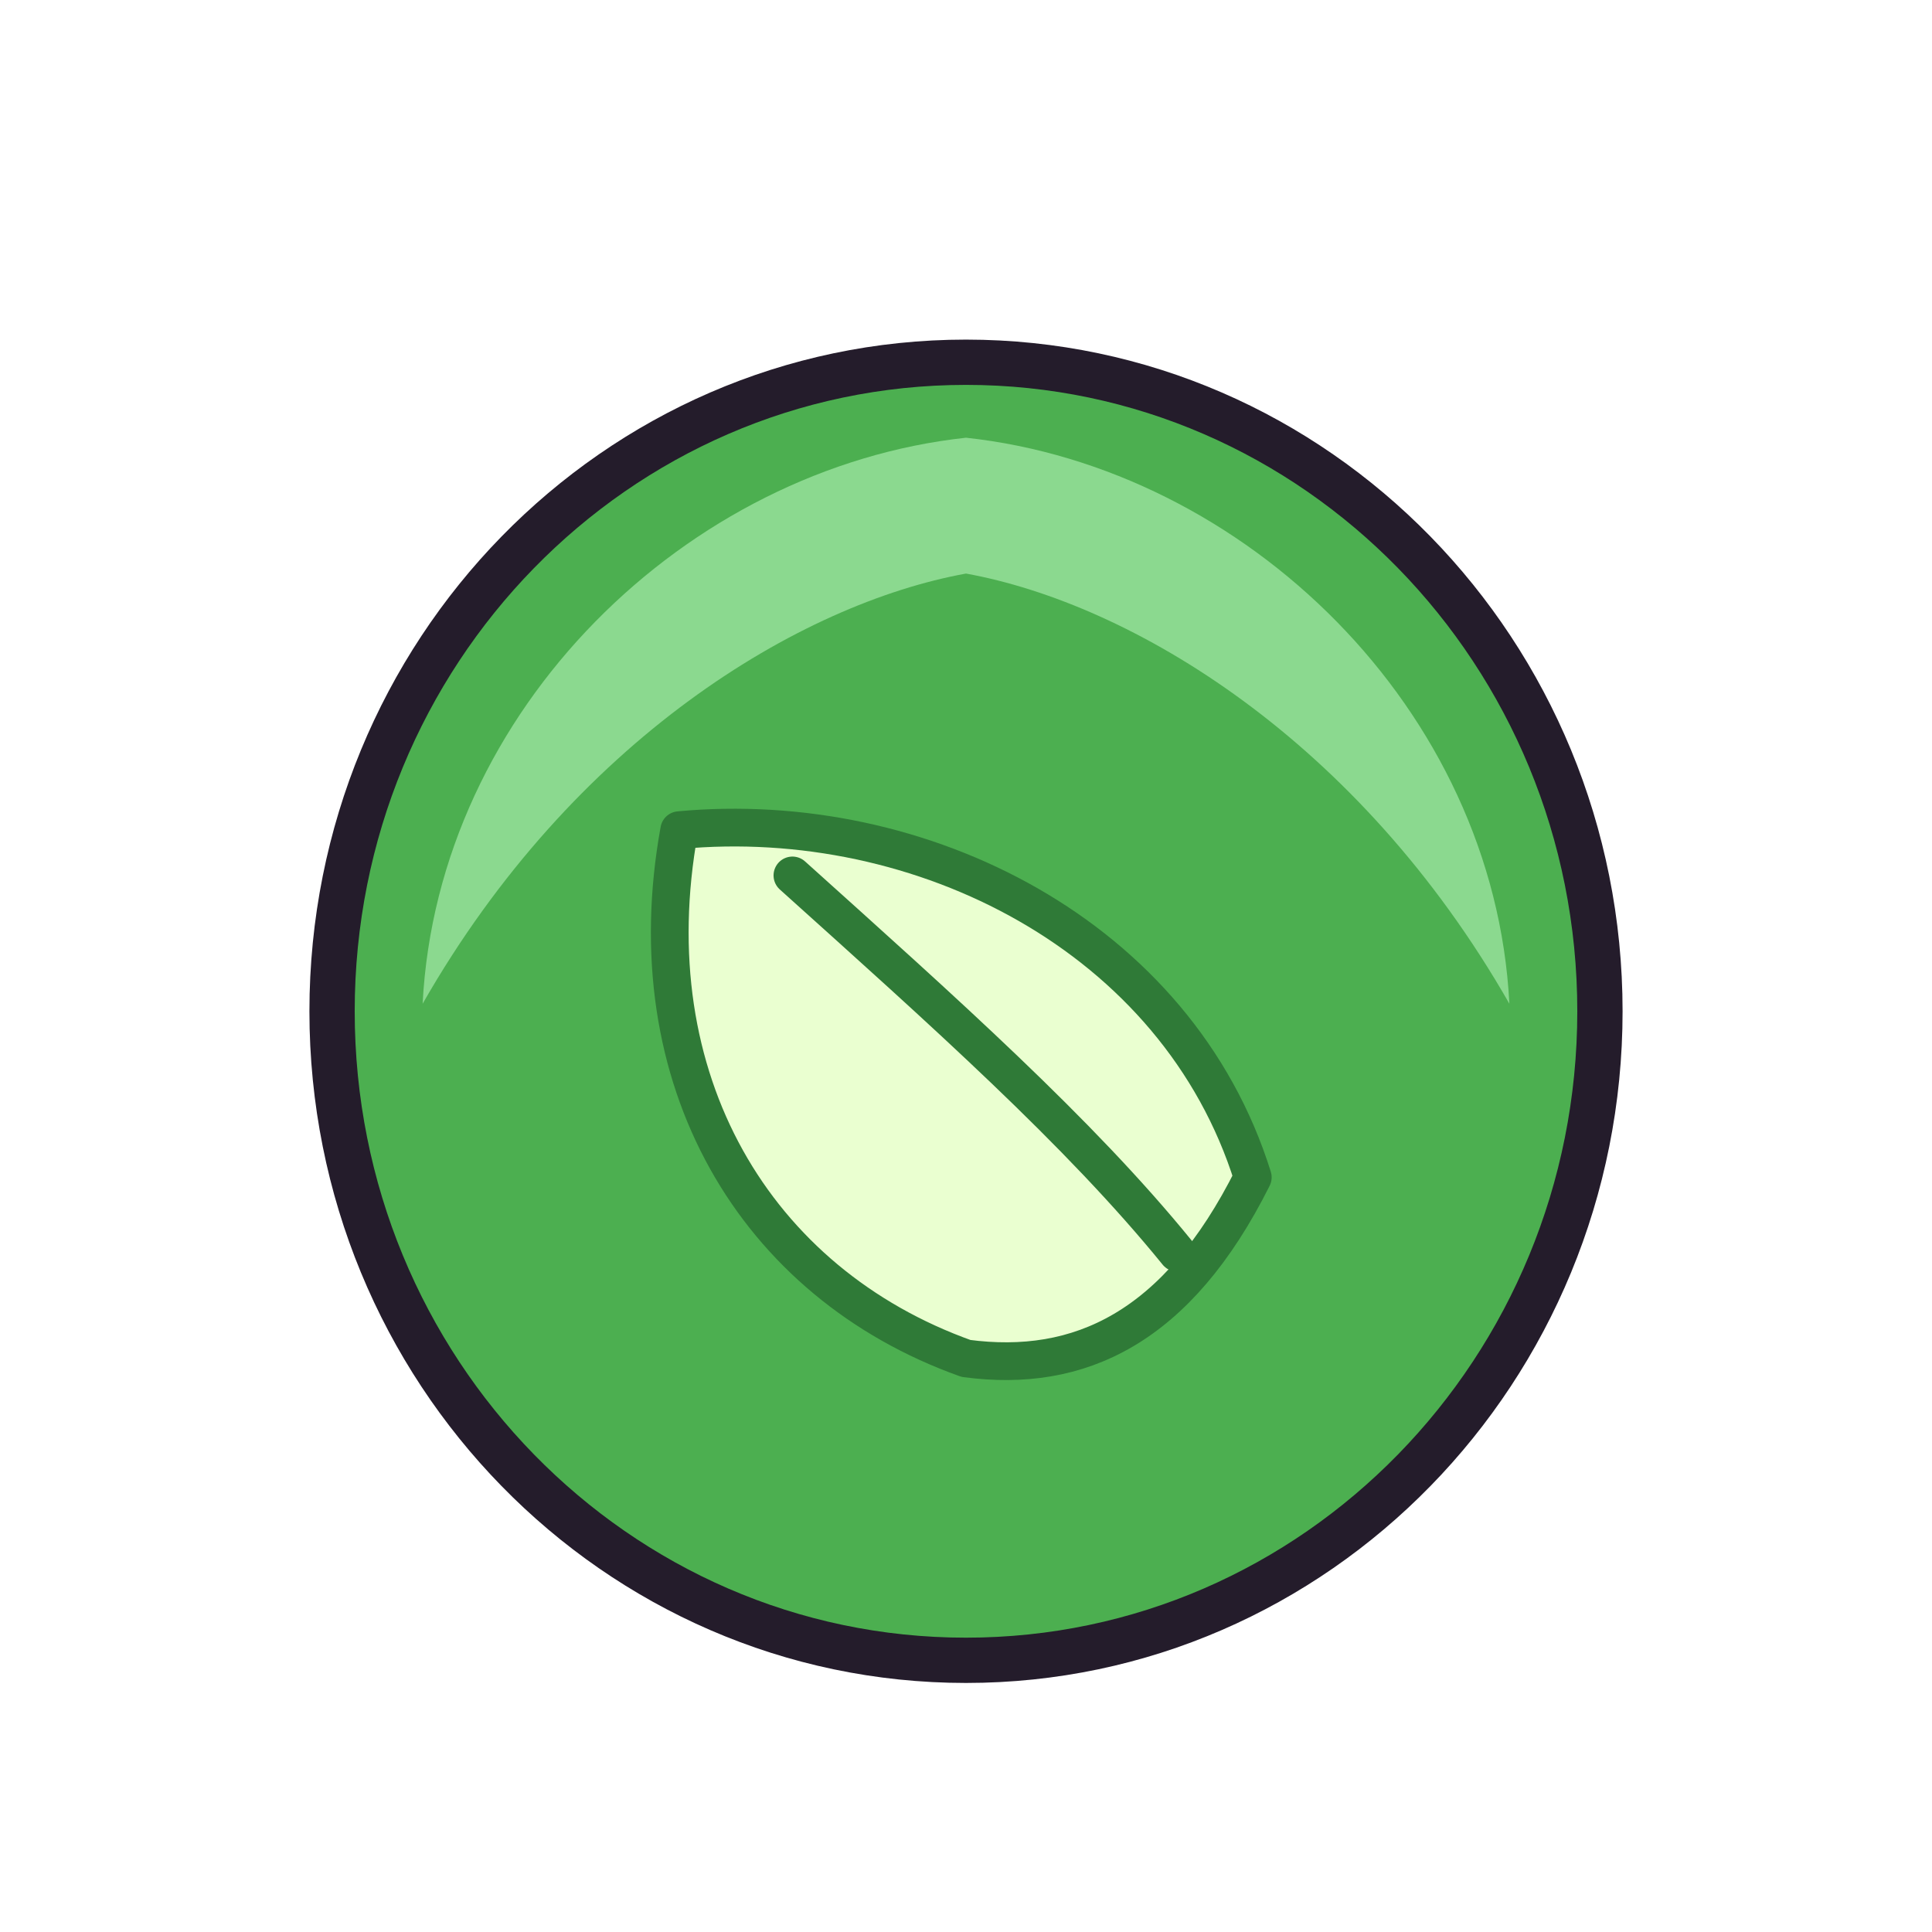
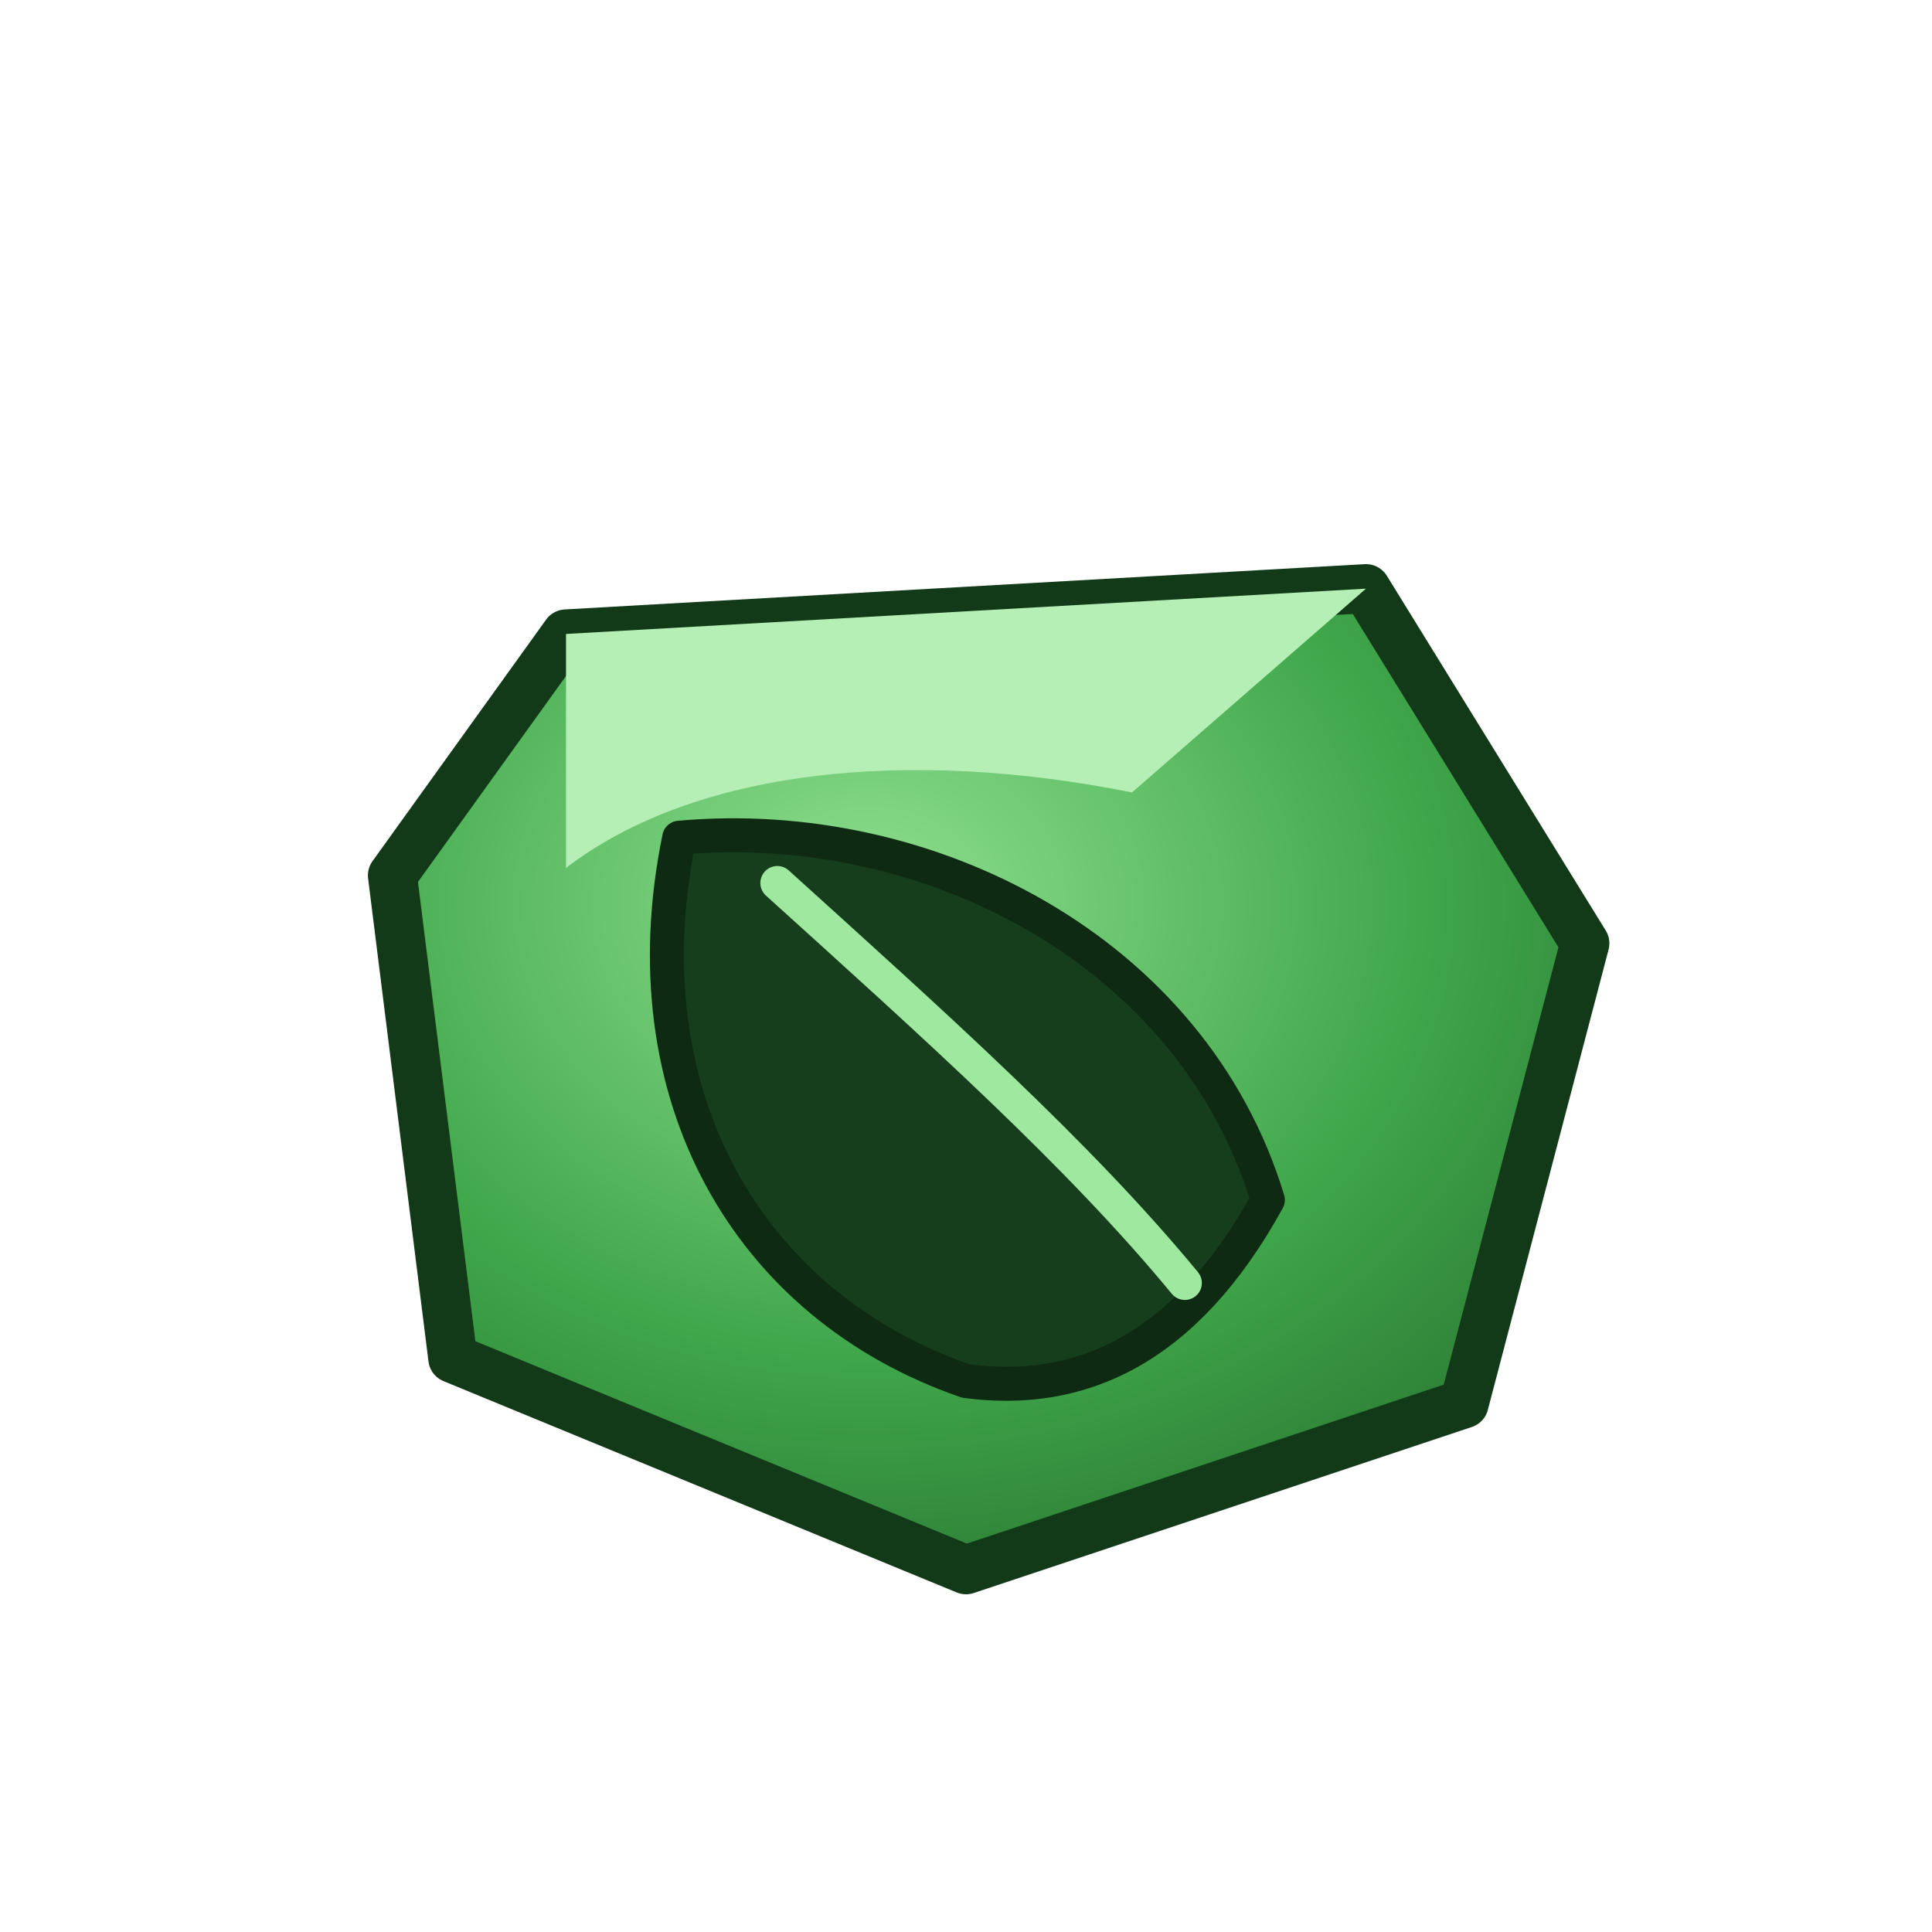
<svg xmlns="http://www.w3.org/2000/svg" viewBox="0 0 512 512">
-   <g stroke="#241c2b" stroke-width="12" stroke-linejoin="round" stroke-linecap="round">
-     <ellipse cx="256" cy="268" rx="168" ry="172" fill="#4caf50" />
-     <path d="M256 116 C 330 124 396 188 400 266 C 360 196 300 160 256 152 C 212 160 152 196 112 266 C 116 188 182 124 256 116 Z" fill="#8bd98f" stroke="none" />
-     <path d="M256 360 C 200 340 168 286 180 220 C 244 214 312 248 332 312 C 312 352 286 364 256 360 Z" fill="#eaffd0" stroke="#2f7a37" stroke-width="10" />
-     <path d="M210 232 C 250 268 286 300 312 332" fill="none" stroke="#2f7a37" stroke-width="10" />
+   <defs>
+     <radialGradient id="nature_rune_stone" cx="0.4" cy="0.32" r="0.85">
+       <stop offset="0" stop-color="#8fe08f" />
+       <stop offset="0.55" stop-color="#3fa64a" />
+       <stop offset="1" stop-color="#246b2c" />
+     </radialGradient>
+   </defs>
+   <g stroke="#123a18" stroke-width="13" stroke-linejoin="round" stroke-linecap="round">
+     <path d="M150 168 L362 156 L420 250 L388 372 L256 416 L120 360 L104 232 Z" fill="url(#nature_rune_stone)" />
+     <path d="M150 168 L362 156 L300 210 C 240 198 184 204 150 230 Z" fill="#b6efb6" stroke="none" />
+     <path d="M256 366 C 198 346 166 290 180 222 C 246 216 316 252 336 318 C 314 358 286 370 256 366 Z" fill="#163d1c" stroke="#0e2a12" stroke-width="9" />
+     <path d="M206 234 C 248 272 286 306 314 340" fill="none" stroke="#9fe89f" stroke-width="9" />
  </g>
</svg>
